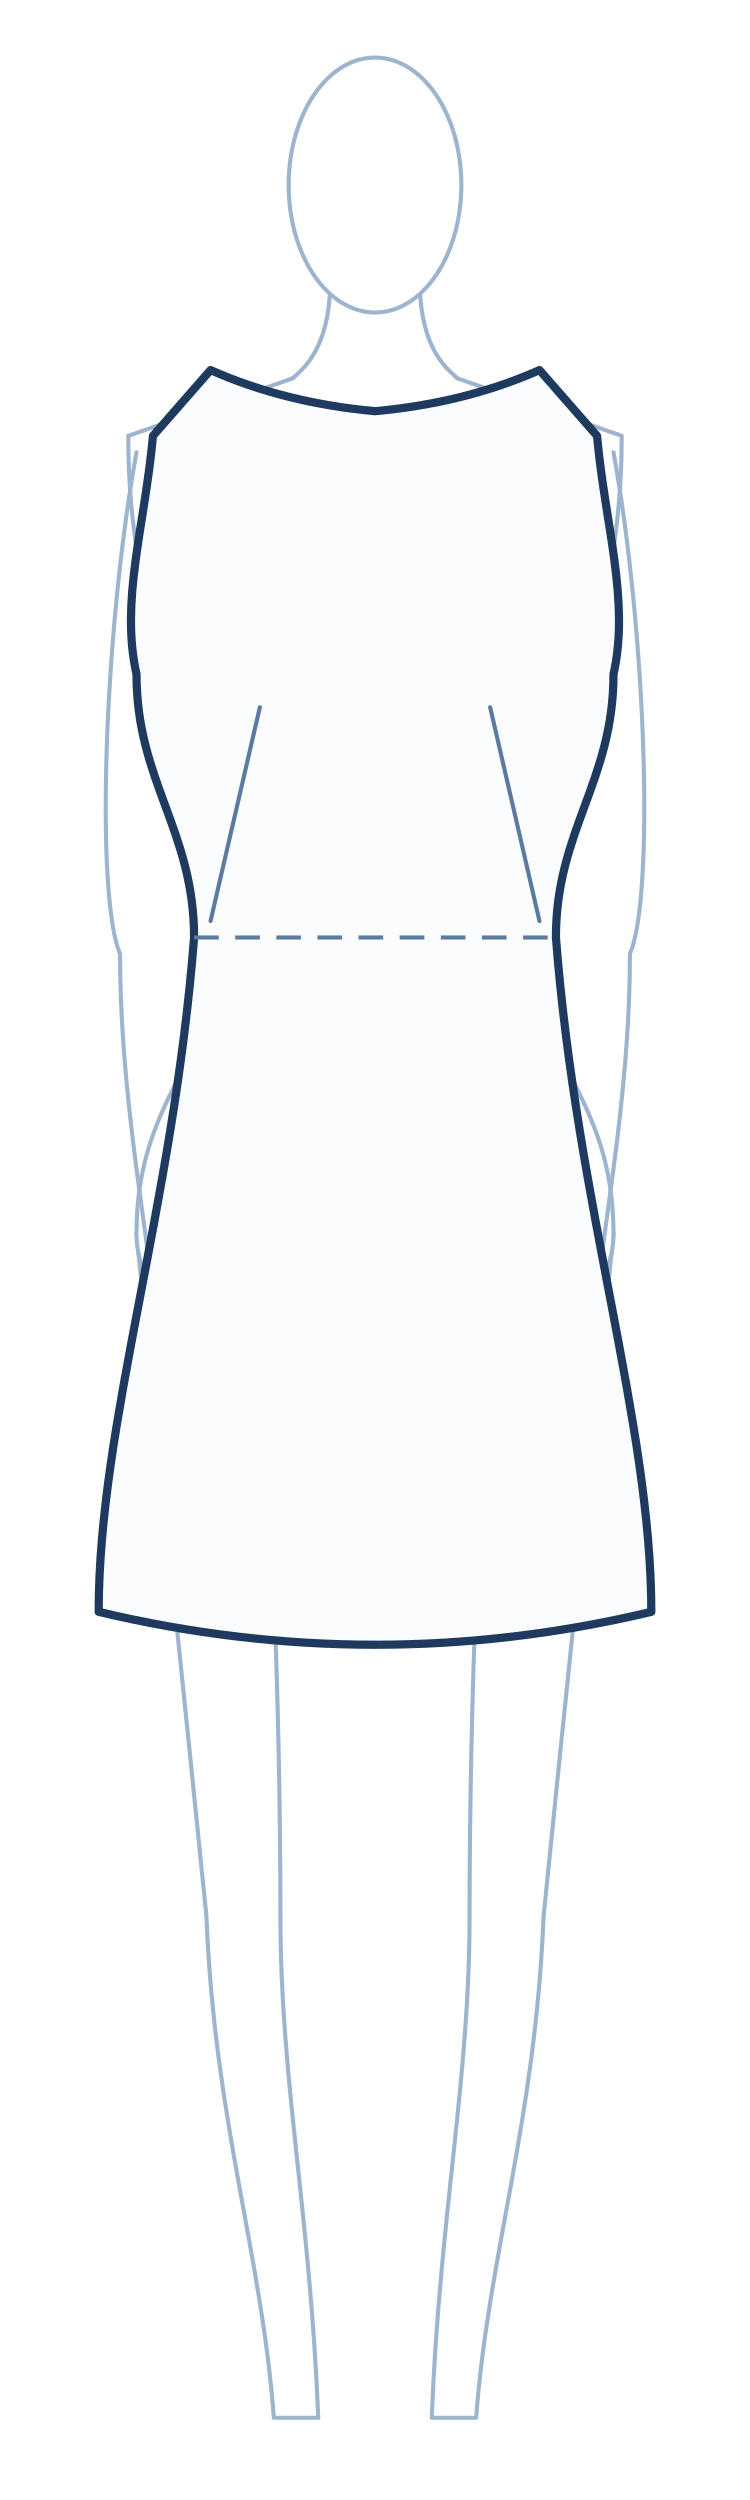
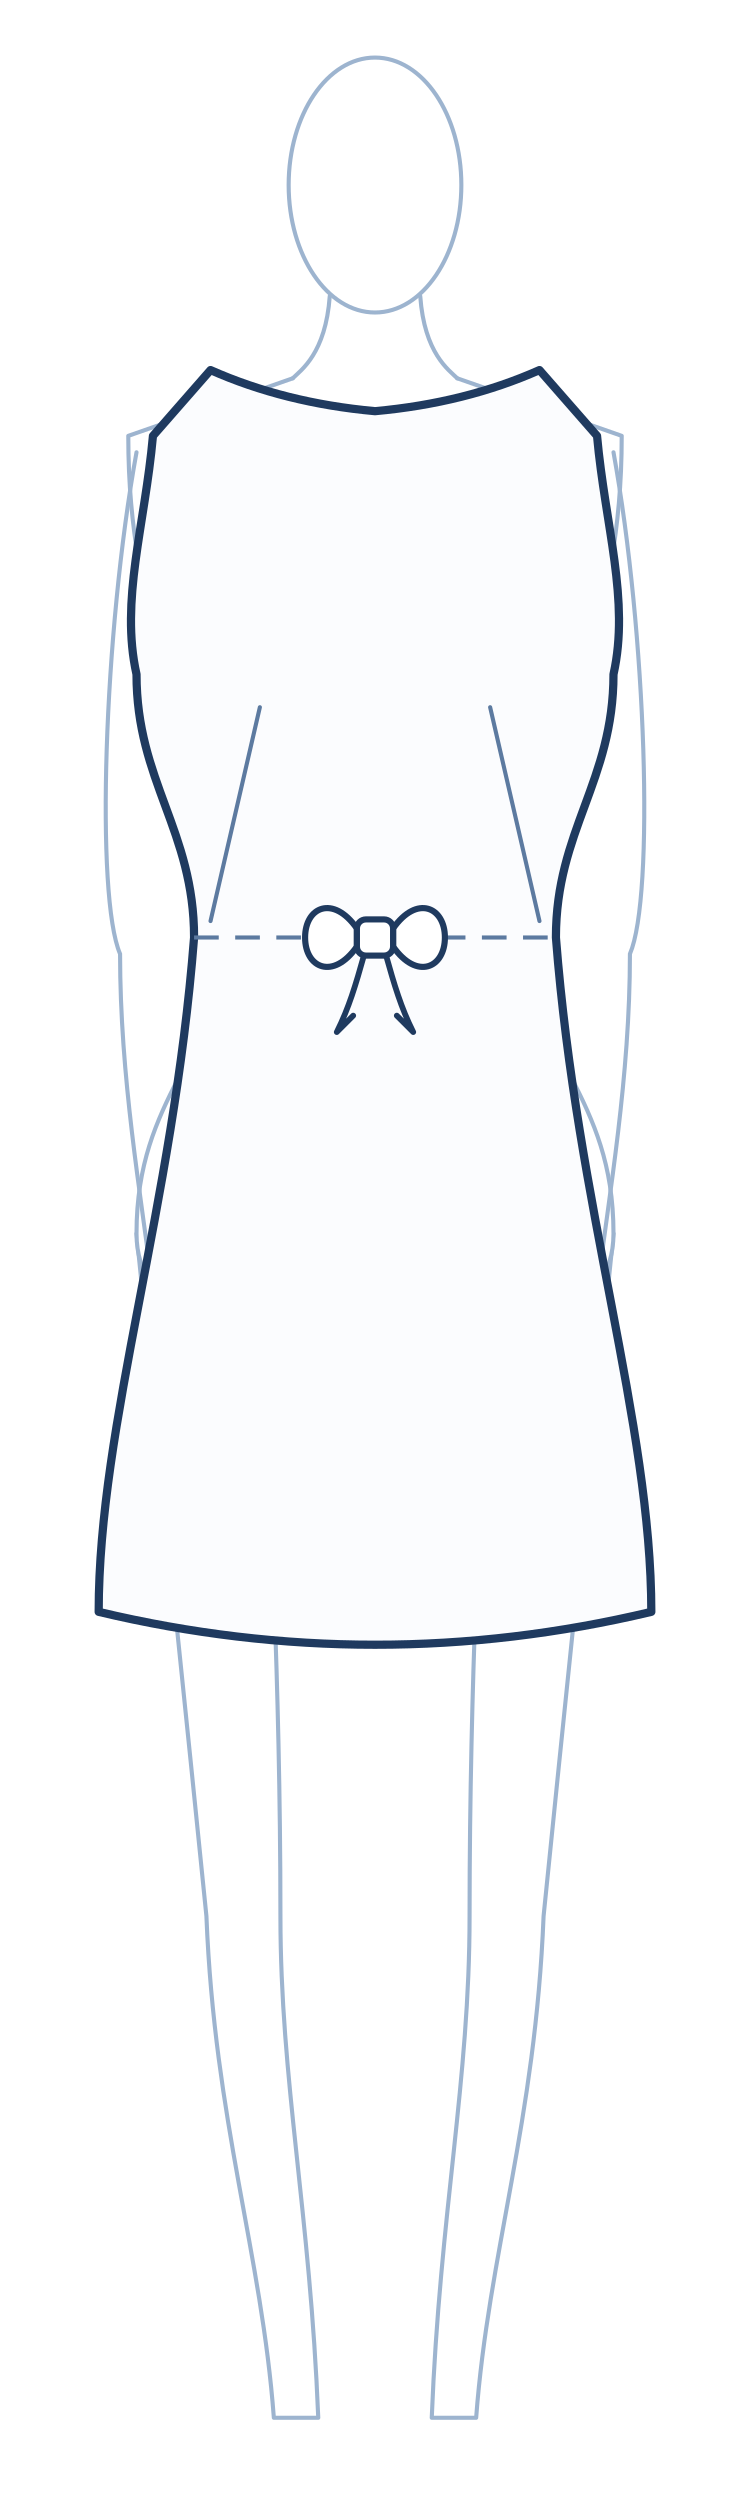
<svg xmlns="http://www.w3.org/2000/svg" viewBox="0 0 182.4 608.0" width="100%" role="img">
  <rect width="182.4" height="608.0" fill="#fff" />
  <g transform="translate(91.2 14.0)">
    <g>
      <path d="M 58.0 286.0 C 54.0 326.0 45.0 412.0 41.0 452.0 C 39.0 502.0 27.6 534.0 24.6 574.0 L 13.8 574.0 C 15.8 524.0 23.0 492.0 23.0 452.0 C 23.0 392.0 26.0 350.0 26.0 322.0 L 0 320.0" fill="#fff" stroke="#9db4cf" stroke-width="1" stroke-linejoin="round" stroke-linecap="round" />
      <g transform="scale(-1,1)">
        <path d="M 58.0 286.0 C 54.0 326.0 45.0 412.0 41.0 452.0 C 39.0 502.0 27.6 534.0 24.6 574.0 L 13.8 574.0 C 15.8 524.0 23.0 492.0 23.0 452.0 C 23.0 392.0 26.0 350.0 26.0 322.0 L 0 320.0" fill="#fff" stroke="#9db4cf" stroke-width="1" stroke-linejoin="round" stroke-linecap="round" />
      </g>
      <path d="M 20.0 78.0 L 60.0 92.0 C 60.0 116.0 56.0 130.0 52.0 150.0 C 52.0 184.0 38.0 184.0 38.0 214.0 C 38.0 244.0 58.0 252.0 58.0 286.0 C 58.0 306.0 36.0 314.0 0 320.0" fill="#fff" stroke="#9db4cf" stroke-width="1" stroke-linejoin="round" stroke-linecap="round" />
      <g transform="scale(-1,1)">
        <path d="M 20.0 78.0 L 60.0 92.0 C 60.0 116.0 56.0 130.0 52.0 150.0 C 52.0 184.0 38.0 184.0 38.0 214.0 C 38.0 244.0 58.0 252.0 58.0 286.0 C 58.0 306.0 36.0 314.0 0 320.0" fill="#fff" stroke="#9db4cf" stroke-width="1" stroke-linejoin="round" stroke-linecap="round" />
      </g>
      <path d="M 58.0 96.0 C 66.0 140.0 68.0 204.0 62.0 218.0 C 62.0 248.0 57.0 276.0 54.0 300.0" fill="none" stroke="#9db4cf" stroke-width="1" stroke-linecap="round" />
      <g transform="scale(-1,1)">
        <path d="M 58.0 96.0 C 66.0 140.0 68.0 204.0 62.0 218.0 C 62.0 248.0 57.0 276.0 54.0 300.0" fill="none" stroke="#9db4cf" stroke-width="1" stroke-linecap="round" />
      </g>
      <path d="M -11.0 58.0 C -12.0 72.0 -18.0 76.0 -20.0 78.0" fill="none" stroke="#9db4cf" stroke-width="1" stroke-linecap="round" />
      <path d="M 11.0 58.0 C 12.0 72.0 18.0 76.0 20.0 78.0" fill="none" stroke="#9db4cf" stroke-width="1" stroke-linecap="round" />
      <ellipse cx="0.0" cy="31.0" rx="21.0" ry="31.0" fill="#fff" stroke="#9db4cf" stroke-width="1" />
    </g>
    <path d="M 0 86.0 Q 22.0 84.0 40.0 76.0 L 54.0 92.0 C 56.0 114.0 62.0 132.0 58.0 150.0 C 58.0 176.0 44.0 188.0 44.0 214.0 C 49.1 279.6 67.2 332.1 67.2 378.0 Q 33.6 386.0 0.0 386.0 Q -33.6 386.0 -67.2 378.0 C -67.2 332.1 -49.1 279.6 -44.0 214.0 C -44.0 188.0 -58.0 176.0 -58.0 150.0 C -62.0 132.0 -56.0 114.0 -54.0 92.0 L -40.0 76.0 Q -22.0 84.0 0.0 86.0 Z" fill="#fbfcfe" stroke="#1f3a5f" stroke-width="2" stroke-linejoin="round" stroke-linecap="round" />
    <line x1="-44.0" y1="214.0" x2="44.0" y2="214.0" stroke="#5c7aa0" stroke-width="1" stroke-dasharray="6 4" />
    <path d="M -40.0 210.0 L -28.0 158.0" fill="none" stroke="#5c7aa0" stroke-width="1" stroke-linecap="round" />
    <path d="M 40.0 210.0 L 28.0 158.0" fill="none" stroke="#5c7aa0" stroke-width="1" stroke-linecap="round" />
+     <g>
+       <path d="M -4.4 211.8 C -10.2 203.5 -17.0 206.6 -17.0 214.0 C -17.0 221.4 -10.2 224.5 -4.4 216.2 Z" fill="#fff" stroke="#1f3a5f" stroke-width="1.5" stroke-linejoin="round" />
+       <path d="M -2.7 218.4 C -4.7 225.5 -6.3 231.0 -9.3 237.0 L -5.3 233.0" fill="none" stroke="#1f3a5f" stroke-width="1.4" stroke-linejoin="round" stroke-linecap="round" />
+       <path d="M 4.4 211.8 C 10.2 203.5 17.0 206.6 17.0 214.0 C 17.0 221.4 10.2 224.5 4.4 216.2 Z" fill="#fff" stroke="#1f3a5f" stroke-width="1.5" stroke-linejoin="round" />
+       <path d="M 2.7 218.4 C 4.7 225.5 6.3 231.0 9.3 237.0 L 5.3 233.0" fill="none" stroke="#1f3a5f" stroke-width="1.4" stroke-linejoin="round" stroke-linecap="round" />
+       <rect x="-4.4" y="209.6" width="8.8" height="8.8" rx="2.2" fill="#fff" stroke="#1f3a5f" stroke-width="1.5" />
+     </g>
  </g>
</svg>
